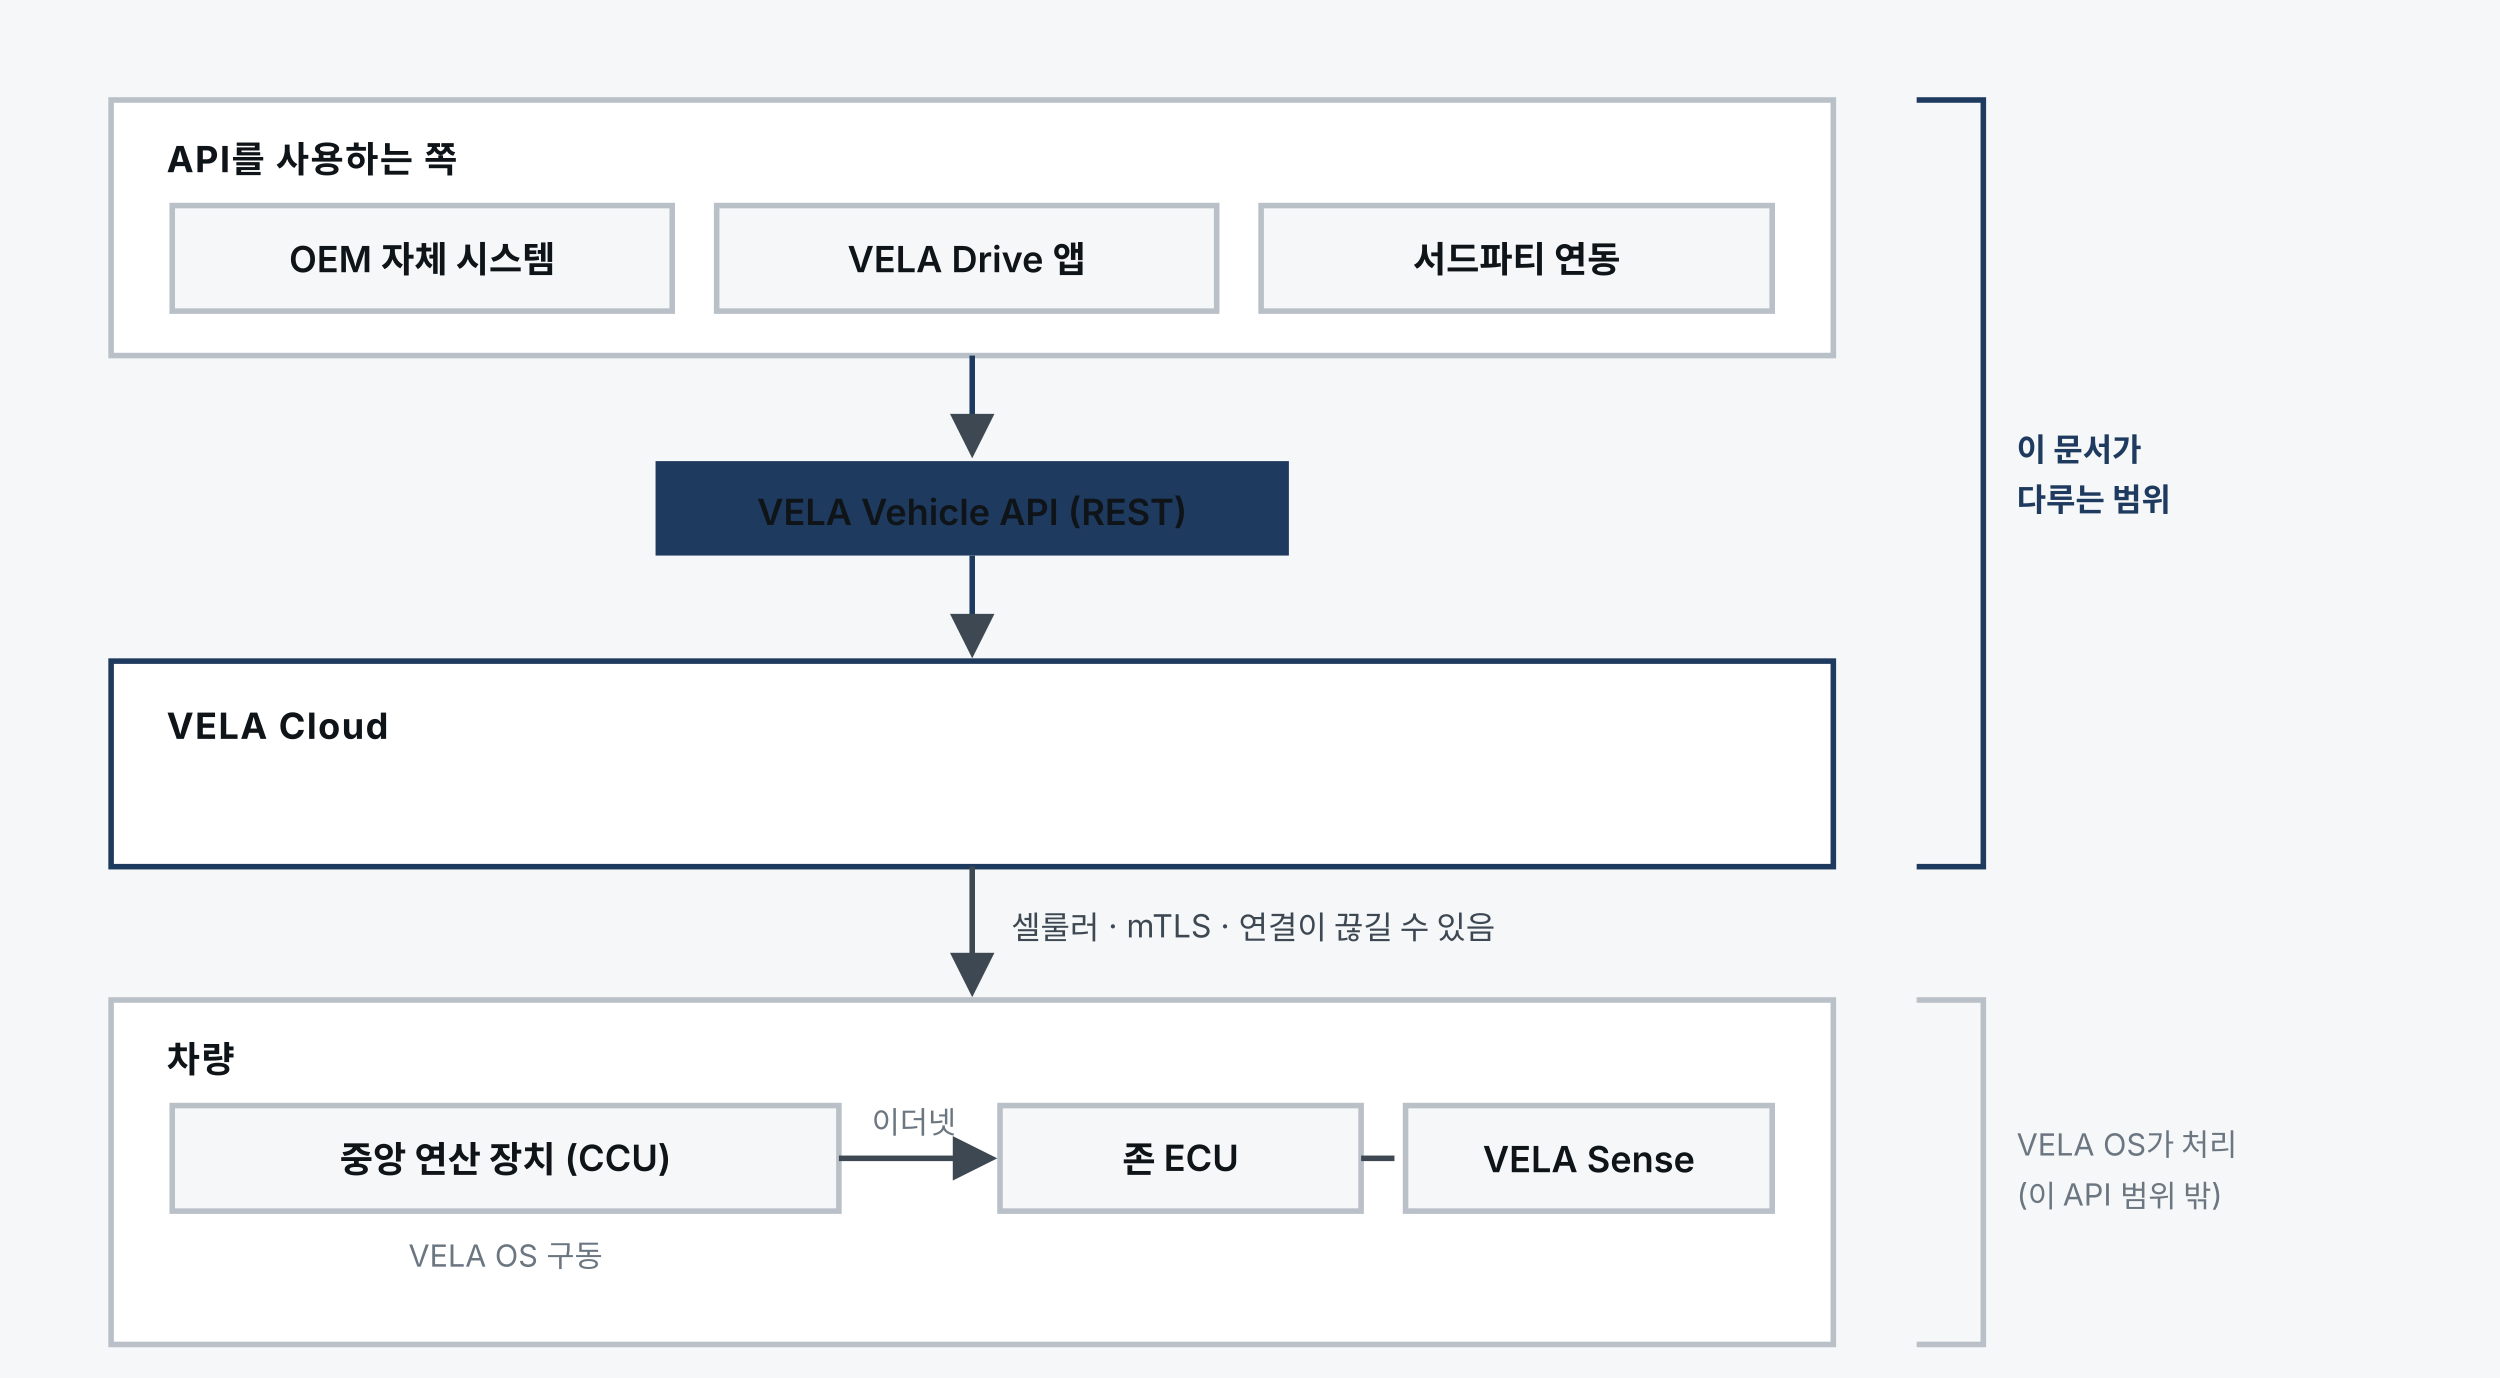
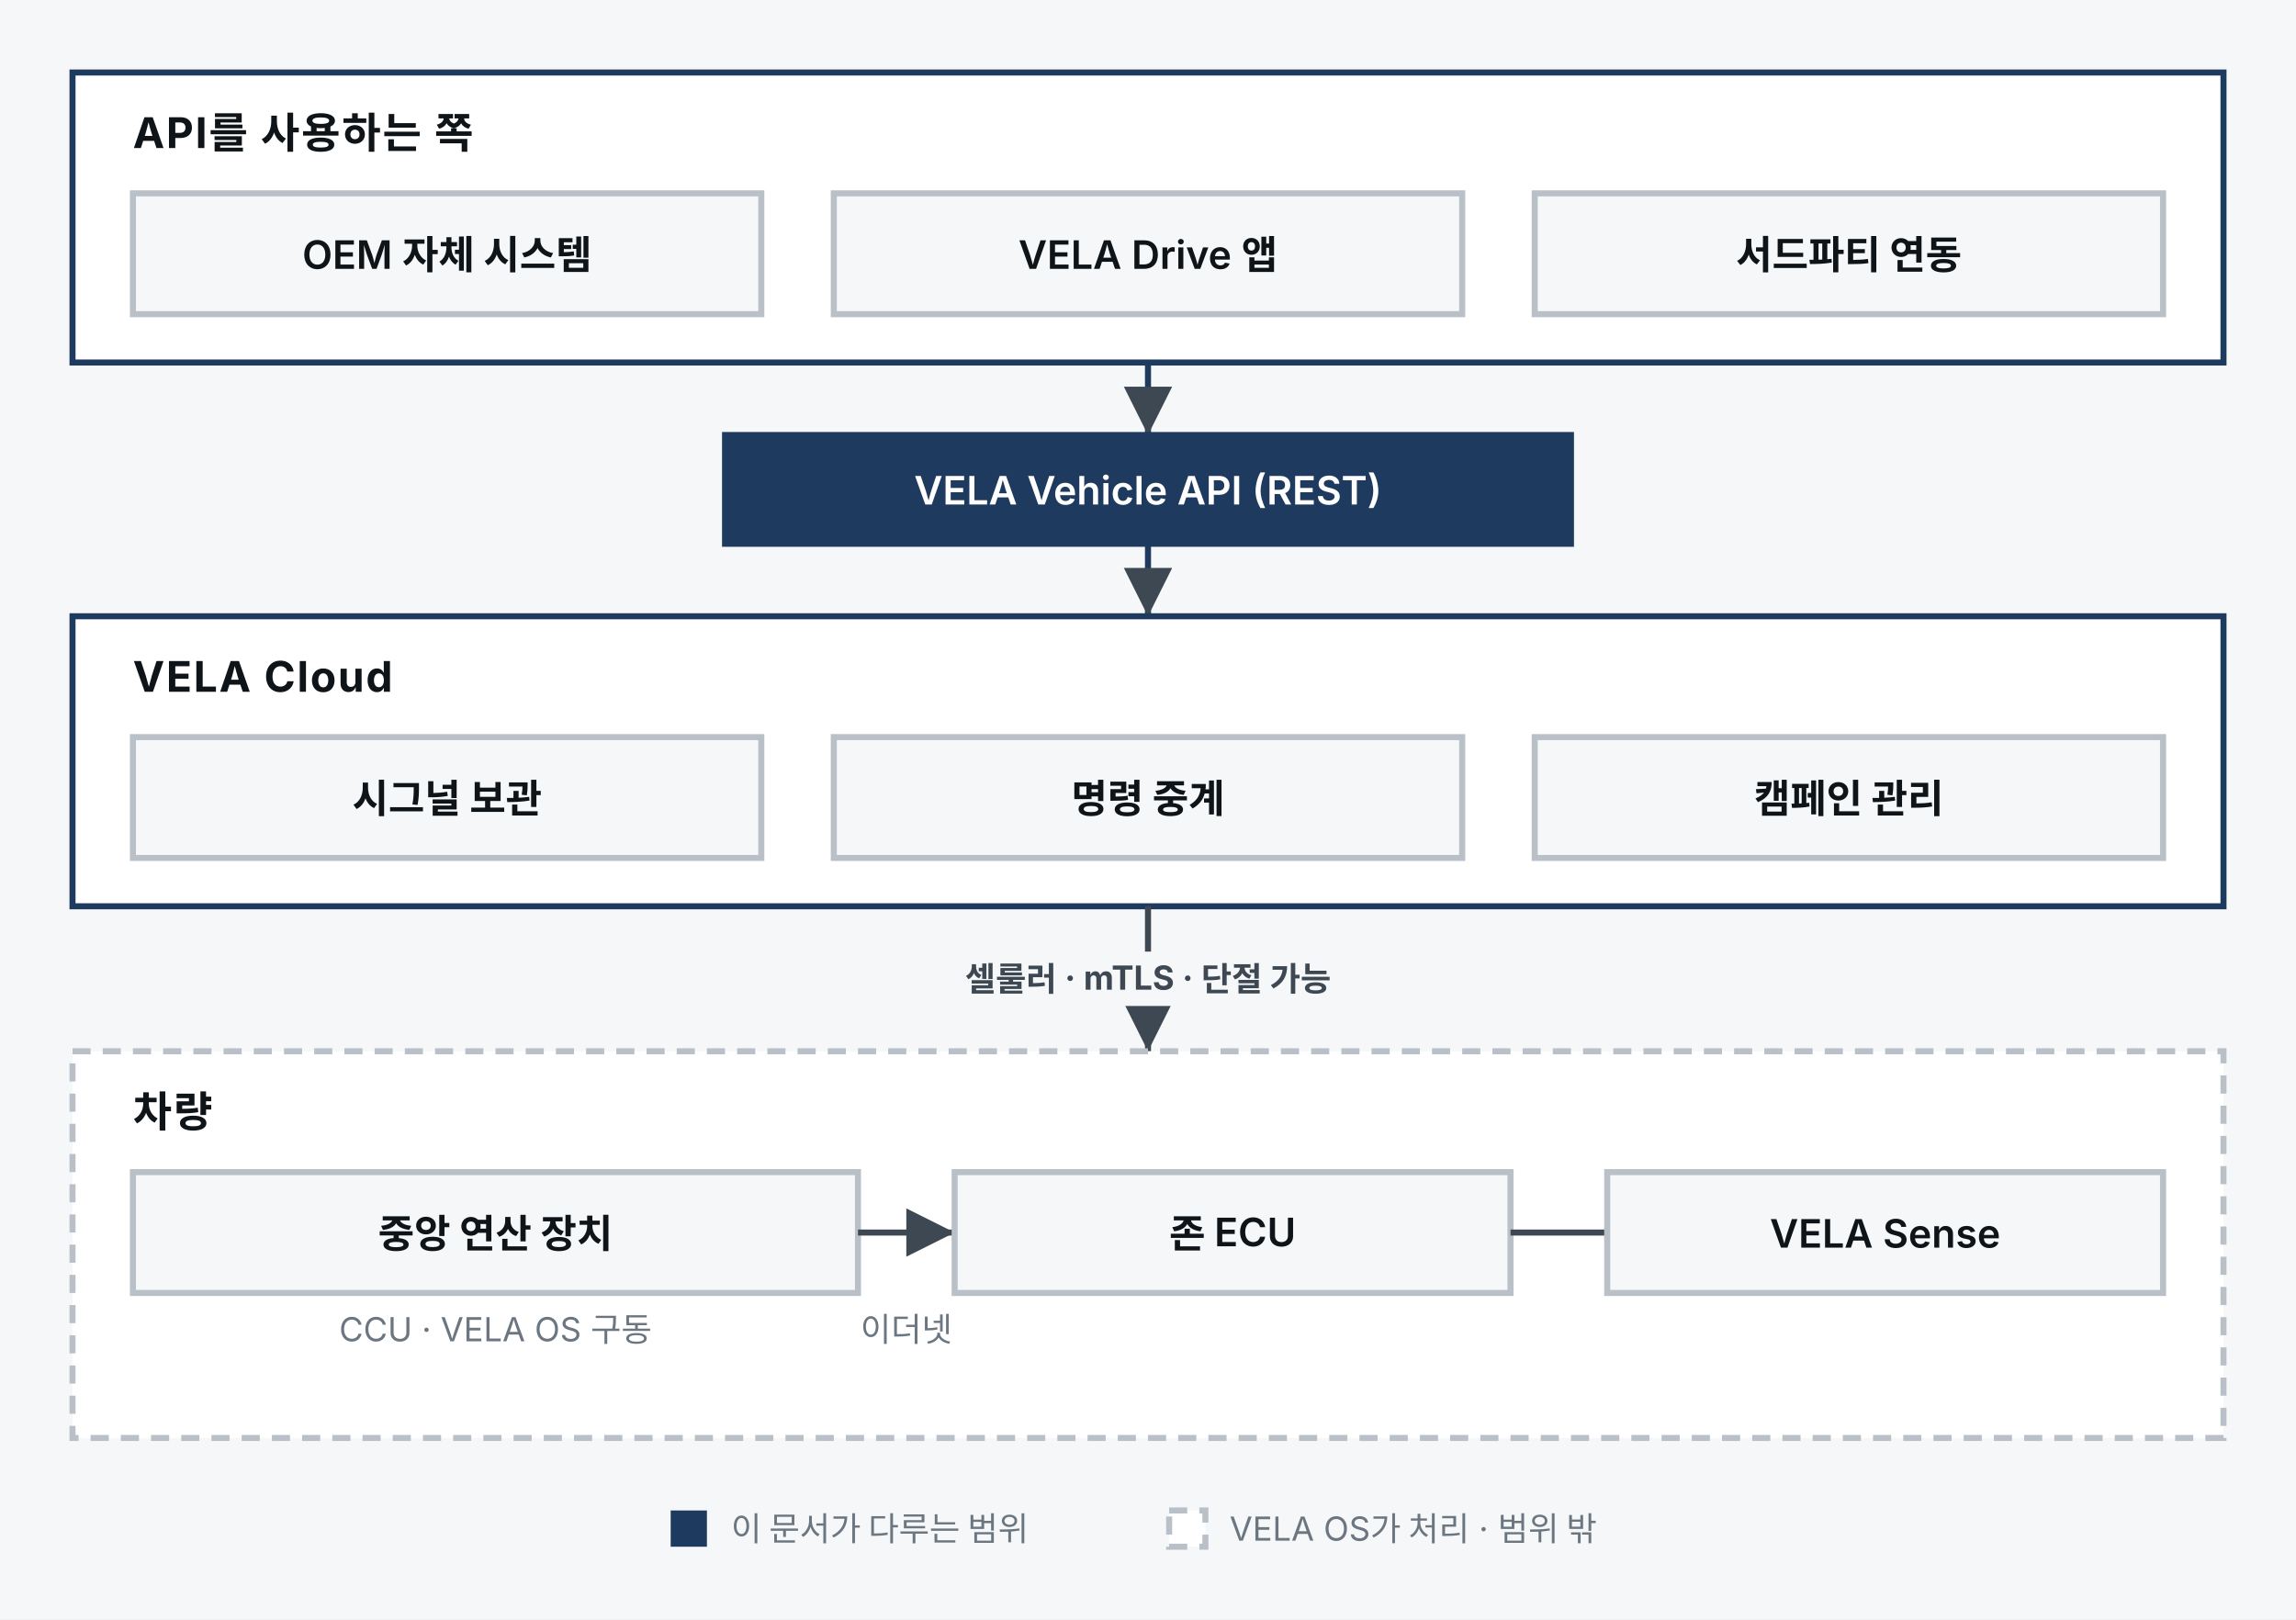
- <svg xmlns="http://www.w3.org/2000/svg" viewBox="0 0 900 496" width="900" height="496" role="img" aria-label="VELA Vehicle API가 시스템 전체에서 담당하는 구간">
+ <svg xmlns="http://www.w3.org/2000/svg" viewBox="0 0 760 536" width="760" height="536" role="img" aria-label="VELA Vehicle API가 시스템 전체에서 담당하는 구간">
  <style>
-     .t { font-family: 'Pretendard', -apple-system, sans-serif; fill: #0f1419; }
-     .zone { font-size: 13px; font-weight: 700; letter-spacing: 0.04em; }
-     .box { font-size: 13px; font-weight: 600; }
-     .sub { font-size: 11px; fill: #6b7681; }
-     .edge { font-size: 11.5px; fill: #3d4852; }
-     .scope { font-size: 11.5px; font-weight: 700; fill: #1f3a5f; }
+     .t { font-family: 'Pretendard', -apple-system, BlinkMacSystemFont, 'Segoe UI', sans-serif; }
+     .zone  { font-size: 14px; font-weight: 700; fill: #0f1419; letter-spacing: 0.04em; }
+     .title { font-size: 13px; font-weight: 600; fill: #0f1419; }
+     .sub   { font-size: 11px; font-weight: 400; fill: #6b7681; }
+     .note  { font-size: 11px; font-weight: 700; fill: #3d4852; }
+     .warn  { font-size: 11px; font-weight: 700; fill: #9b3a34; }
+     .boxw  { font-size: 13px; font-weight: 600; fill: #ffffff; }
+     .idx   { font-size: 11px; font-weight: 700; fill: #ffffff; }
+     .lgnd  { font-size: 11px; font-weight: 400; fill: #6b7681; }
+     .reader{ font-size: 11px; font-weight: 700; fill: #1f3a5f; }
  </style>
  <defs>
-     <marker id="a2" markerWidth="8" markerHeight="8" refX="6.5" refY="4" orient="auto">
+     <marker id="arrow" markerWidth="8" markerHeight="8" refX="8" refY="4" orient="auto">
      <path d="M0 0L8 4L0 8z" fill="#3d4852" />
    </marker>
+     <marker id="arrow-danger" markerWidth="8" markerHeight="8" refX="8" refY="4" orient="auto">
+       <path d="M0 0L8 4L0 8z" fill="#9b3a34" />
+     </marker>
  </defs>
-   <rect width="900" height="496" fill="#f5f7f8" />
-   <rect x="40" y="36" width="620" height="92" fill="#ffffff" stroke="#b9c0c8" stroke-width="2" />
-   <text class="t zone" x="60" y="62">API를 사용하는 쪽</text>
-   <rect x="62" y="74" width="180" height="38" fill="#f5f7f8" stroke="#b9c0c8" stroke-width="2" />
-   <text class="t box" x="152" y="98" text-anchor="middle">OEM 자체 시스템</text>
-   <rect x="258" y="74" width="180" height="38" fill="#f5f7f8" stroke="#b9c0c8" stroke-width="2" />
-   <text class="t box" x="348" y="98" text-anchor="middle">VELA Drive 앱</text>
-   <rect x="454" y="74" width="184" height="38" fill="#f5f7f8" stroke="#b9c0c8" stroke-width="2" />
-   <text class="t box" x="546" y="98" text-anchor="middle">서드파티 연동</text>
-   <path d="M350 128V162" stroke="#1f3a5f" stroke-width="2" marker-end="url(#a2)" fill="none" />
-   <rect x="236" y="166" width="228" height="34" fill="#1f3a5f" />
-   <text class="t box" x="350" y="189" text-anchor="middle" fill="#ffffff">VELA Vehicle API (REST)</text>
-   <path d="M350 200V234" stroke="#1f3a5f" stroke-width="2" marker-end="url(#a2)" fill="none" />
-   <rect x="40" y="238" width="620" height="74" fill="#ffffff" stroke="#1f3a5f" stroke-width="2" />
-   <text class="t zone" x="60" y="266">VELA Cloud</text>
-   <path d="M350 312V356" stroke="#3d4852" stroke-width="2" marker-end="url(#a2)" fill="none" />
-   <text class="t edge" x="364" y="338">셀룰러 · mTLS · 연결이 끊길 수 있음</text>
-   <rect x="40" y="360" width="620" height="124" fill="#ffffff" stroke="#b9c0c8" stroke-width="2" />
-   <text class="t zone" x="60" y="386">차량</text>
-   <rect x="62" y="398" width="240" height="38" fill="#f5f7f8" stroke="#b9c0c8" stroke-width="2" />
-   <text class="t box" x="182" y="422" text-anchor="middle">중앙 연산 장치 (CCU)</text>
-   <text class="t sub" x="182" y="456" text-anchor="middle">VELA OS 구동</text>
-   <path d="M302 417H356" stroke="#3d4852" stroke-width="2" marker-end="url(#a2)" fill="none" />
-   <text class="t sub" x="329" y="408" text-anchor="middle">이더넷</text>
-   <rect x="360" y="398" width="130" height="38" fill="#f5f7f8" stroke="#b9c0c8" stroke-width="2" />
-   <text class="t box" x="425" y="422" text-anchor="middle">존 ECU</text>
-   <rect x="506" y="398" width="132" height="38" fill="#f5f7f8" stroke="#b9c0c8" stroke-width="2" />
-   <text class="t box" x="572" y="422" text-anchor="middle">VELA Sense</text>
-   <path d="M490 417H502" stroke="#3d4852" stroke-width="2" />
-   <path d="M690 36H714V312H690" fill="none" stroke="#1f3a5f" stroke-width="2" />
-   <text class="t scope" x="726" y="166">이 문서가</text>
-   <text class="t scope" x="726" y="184">다루는 범위</text>
-   <path d="M690 360H714V484H690" fill="none" stroke="#b9c0c8" stroke-width="2" />
-   <text class="t sub" x="726" y="416">VELA OS가 처리</text>
-   <text class="t sub" x="726" y="434">(이 API 범위 밖)</text>
+   <rect width="760" height="536" fill="#f5f7f8" />
+   <rect x="24" y="24" width="712" height="96" fill="#ffffff" stroke="#1f3a5f" stroke-width="2" />
+   <text class="t zone" x="44" y="49" text-anchor="start">API를 사용하는 쪽</text>
+   <rect x="44" y="64" width="208" height="40" fill="#f5f7f8" stroke="#b9c0c8" stroke-width="2" />
+   <text class="t title" x="148" y="89" text-anchor="middle">OEM 자체 시스템</text>
+   <rect x="276" y="64" width="208" height="40" fill="#f5f7f8" stroke="#b9c0c8" stroke-width="2" />
+   <text class="t title" x="380" y="89" text-anchor="middle">VELA Drive 앱</text>
+   <rect x="508" y="64" width="208" height="40" fill="#f5f7f8" stroke="#b9c0c8" stroke-width="2" />
+   <text class="t title" x="612" y="89" text-anchor="middle">서드파티 연동</text>
+   <path d="M380 120V144" stroke="#1f3a5f" stroke-width="2" marker-end="url(#arrow)" fill="none" />
+   <rect x="240" y="144" width="280" height="36" fill="#1f3a5f" stroke="#1f3a5f" stroke-width="2" />
+   <text class="t boxw" x="380" y="167" text-anchor="middle">VELA Vehicle API (REST)</text>
+   <path d="M380 180V204" stroke="#1f3a5f" stroke-width="2" marker-end="url(#arrow)" fill="none" />
+   <rect x="24" y="204" width="712" height="96" fill="#ffffff" stroke="#1f3a5f" stroke-width="2" />
+   <text class="t zone" x="44" y="229" text-anchor="start">VELA Cloud</text>
+   <rect x="44" y="244" width="208" height="40" fill="#f5f7f8" stroke="#b9c0c8" stroke-width="2" />
+   <text class="t title" x="148" y="269" text-anchor="middle">시그널 보관</text>
+   <rect x="276" y="244" width="208" height="40" fill="#f5f7f8" stroke="#b9c0c8" stroke-width="2" />
+   <text class="t title" x="380" y="269" text-anchor="middle">명령 중계</text>
+   <rect x="508" y="244" width="208" height="40" fill="#f5f7f8" stroke="#b9c0c8" stroke-width="2" />
+   <text class="t title" x="612" y="269" text-anchor="middle">캠페인 관리</text>
+   <path d="M380 300V348" stroke="#3d4852" stroke-width="2" marker-end="url(#arrow)" fill="none" />
+   <rect x="294" y="315" width="171" height="18" fill="#f5f7f8" />
+   <text class="t note" x="380" y="328" text-anchor="middle">셀룰러 · mTLS · 단절 가능</text>
+   <rect x="24" y="348" width="712" height="128" fill="#ffffff" stroke="#b9c0c8" stroke-width="2" stroke-dasharray="6 4" />
+   <text class="t zone" x="44" y="373" text-anchor="start">차량</text>
+   <rect x="44" y="388" width="240" height="40" fill="#f5f7f8" stroke="#b9c0c8" stroke-width="2" />
+   <text class="t title" x="164" y="413" text-anchor="middle">중앙 연산 장치</text>
+   <text class="t sub" x="164" y="444" text-anchor="middle">CCU · VELA OS 구동</text>
+   <path d="M284 408H316" stroke="#3d4852" stroke-width="2" marker-end="url(#arrow)" fill="none" />
+   <text class="t sub" x="300" y="444" text-anchor="middle">이더넷</text>
+   <rect x="316" y="388" width="184" height="40" fill="#f5f7f8" stroke="#b9c0c8" stroke-width="2" />
+   <text class="t title" x="408" y="413" text-anchor="middle">존 ECU</text>
+   <path d="M500 408H532" stroke="#3d4852" stroke-width="2" fill="none" />
+   <rect x="532" y="388" width="184" height="40" fill="#f5f7f8" stroke="#b9c0c8" stroke-width="2" />
+   <text class="t title" x="624" y="413" text-anchor="middle">VELA Sense</text>
+   <rect x="222" y="500" width="12" height="12" fill="#1f3a5f" />
+   <text class="t lgnd" x="242" y="510" text-anchor="start">이 문서가 다루는 범위</text>
+   <rect x="387" y="500" width="12" height="12" fill="#ffffff" stroke="#b9c0c8" stroke-width="2" stroke-dasharray="6 4" />
+   <text class="t lgnd" x="407" y="510" text-anchor="start">VELA OS가 처리 · 범위 밖</text>
</svg>
